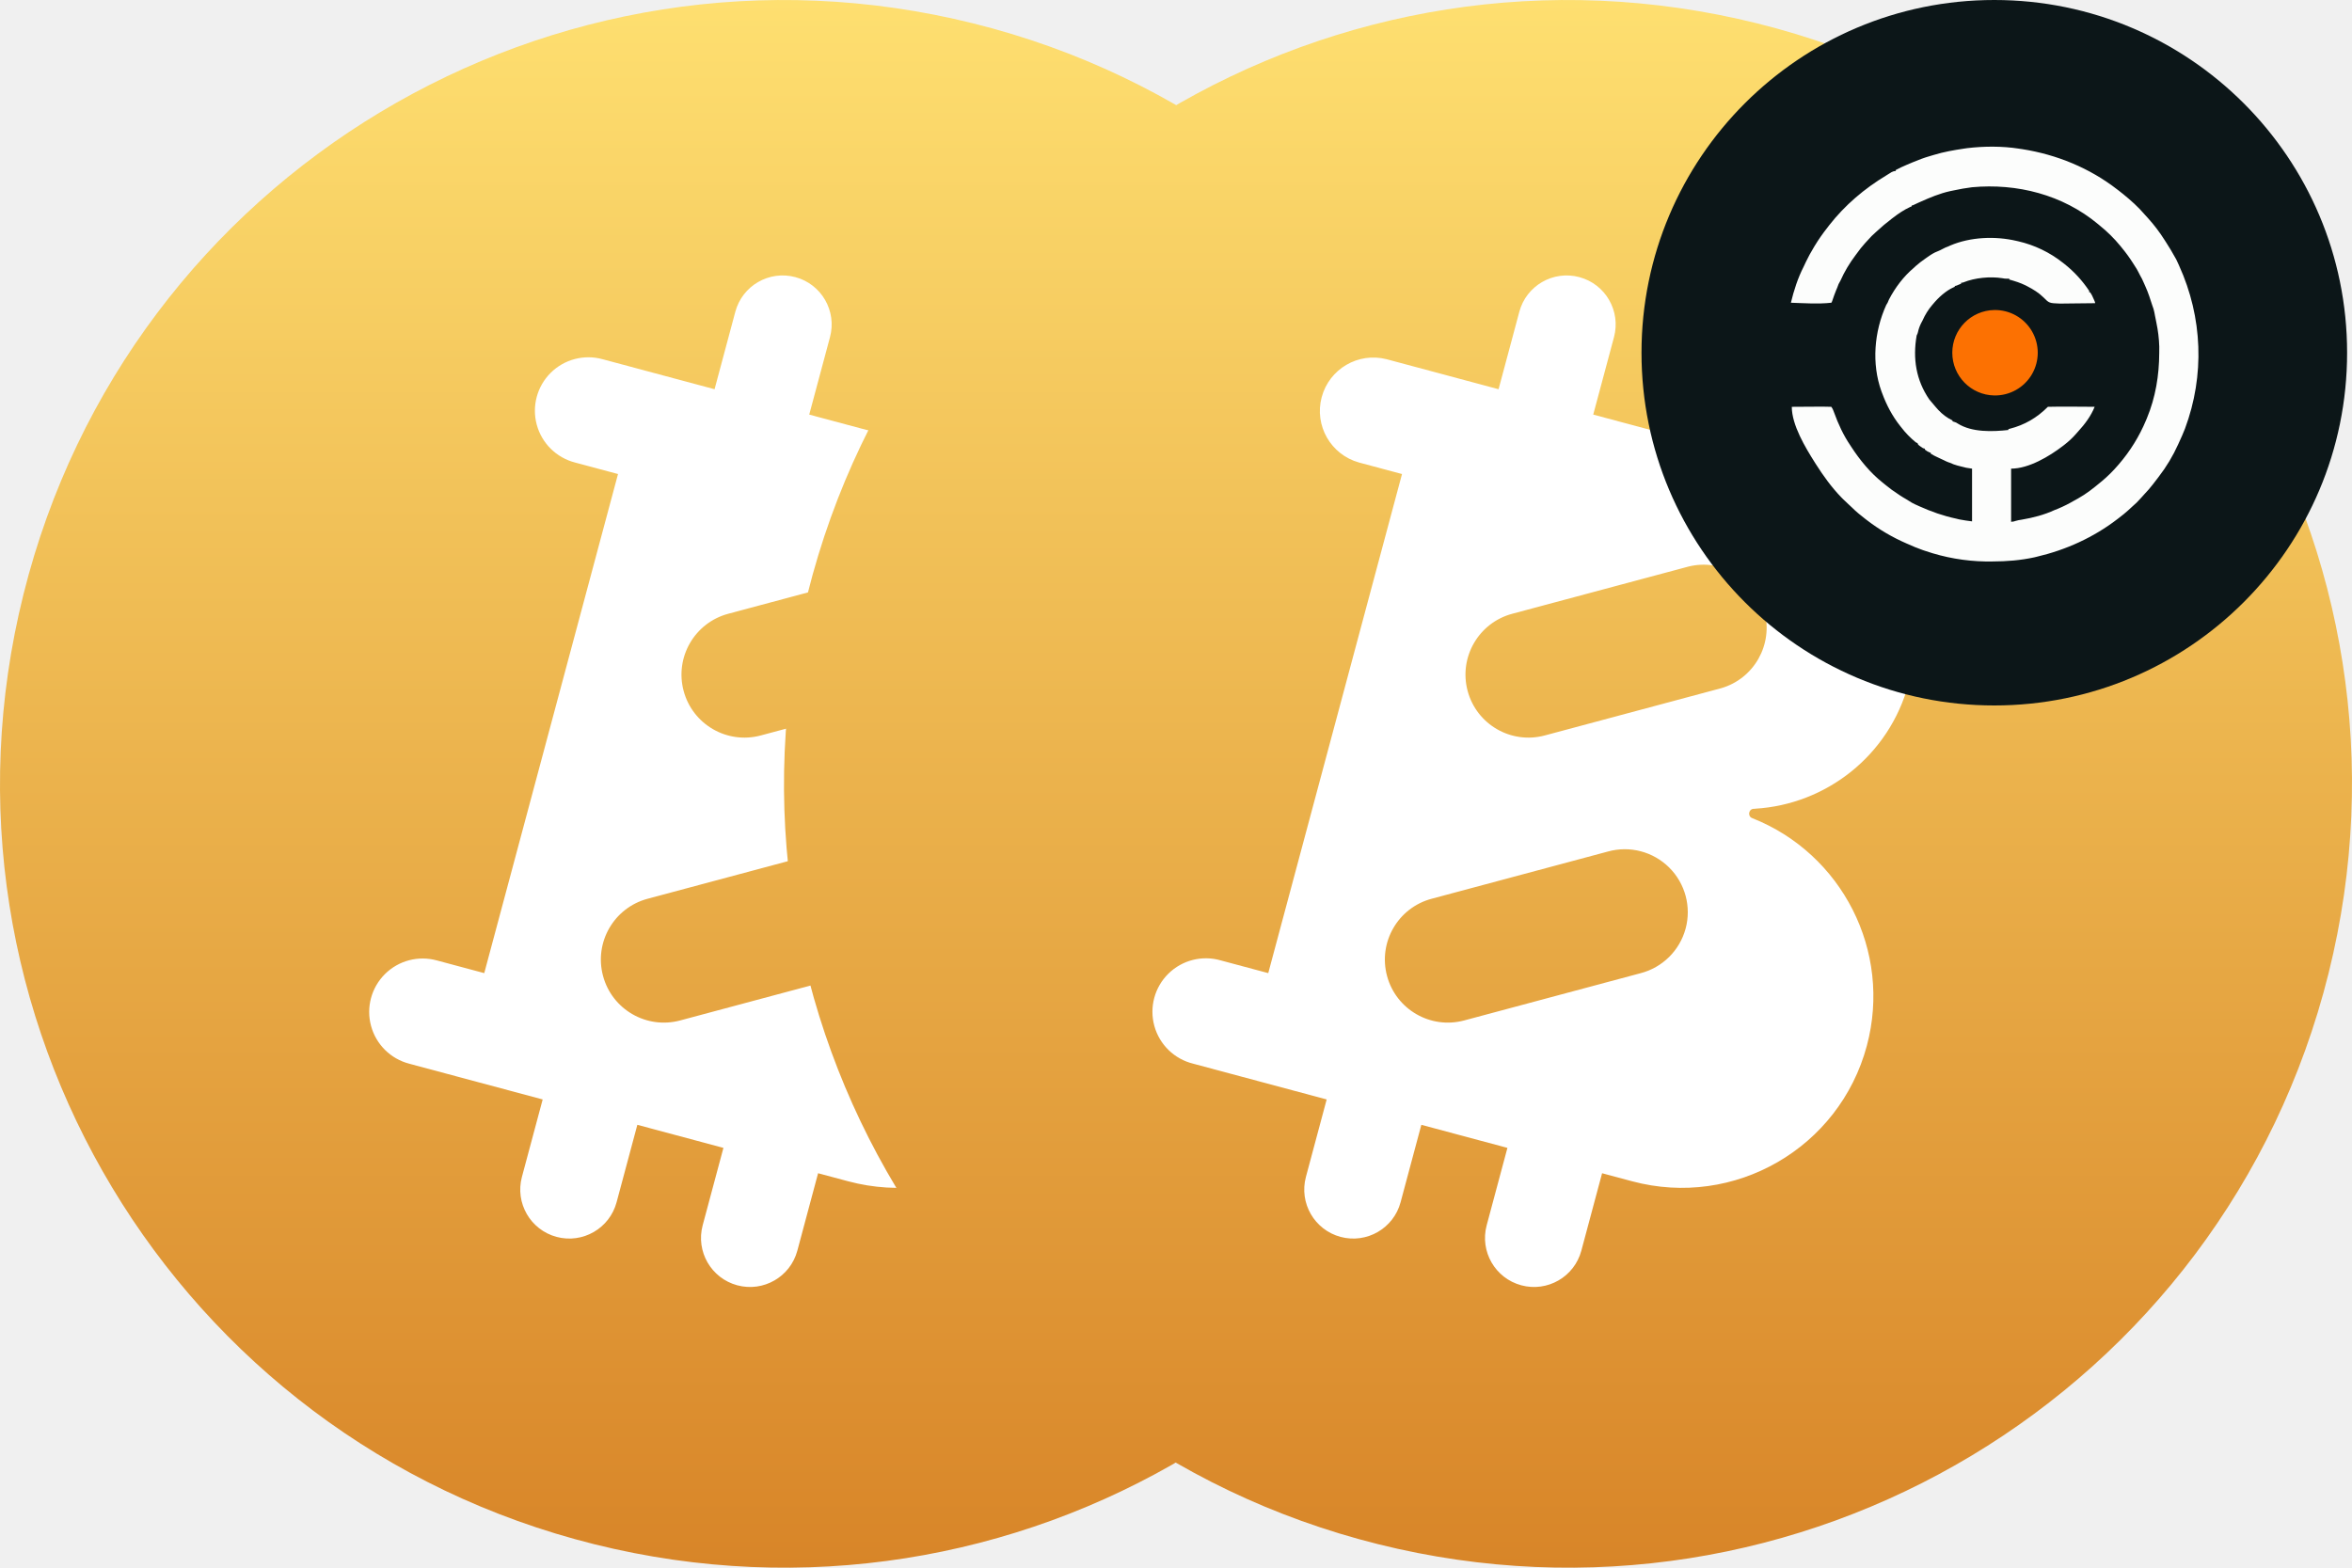
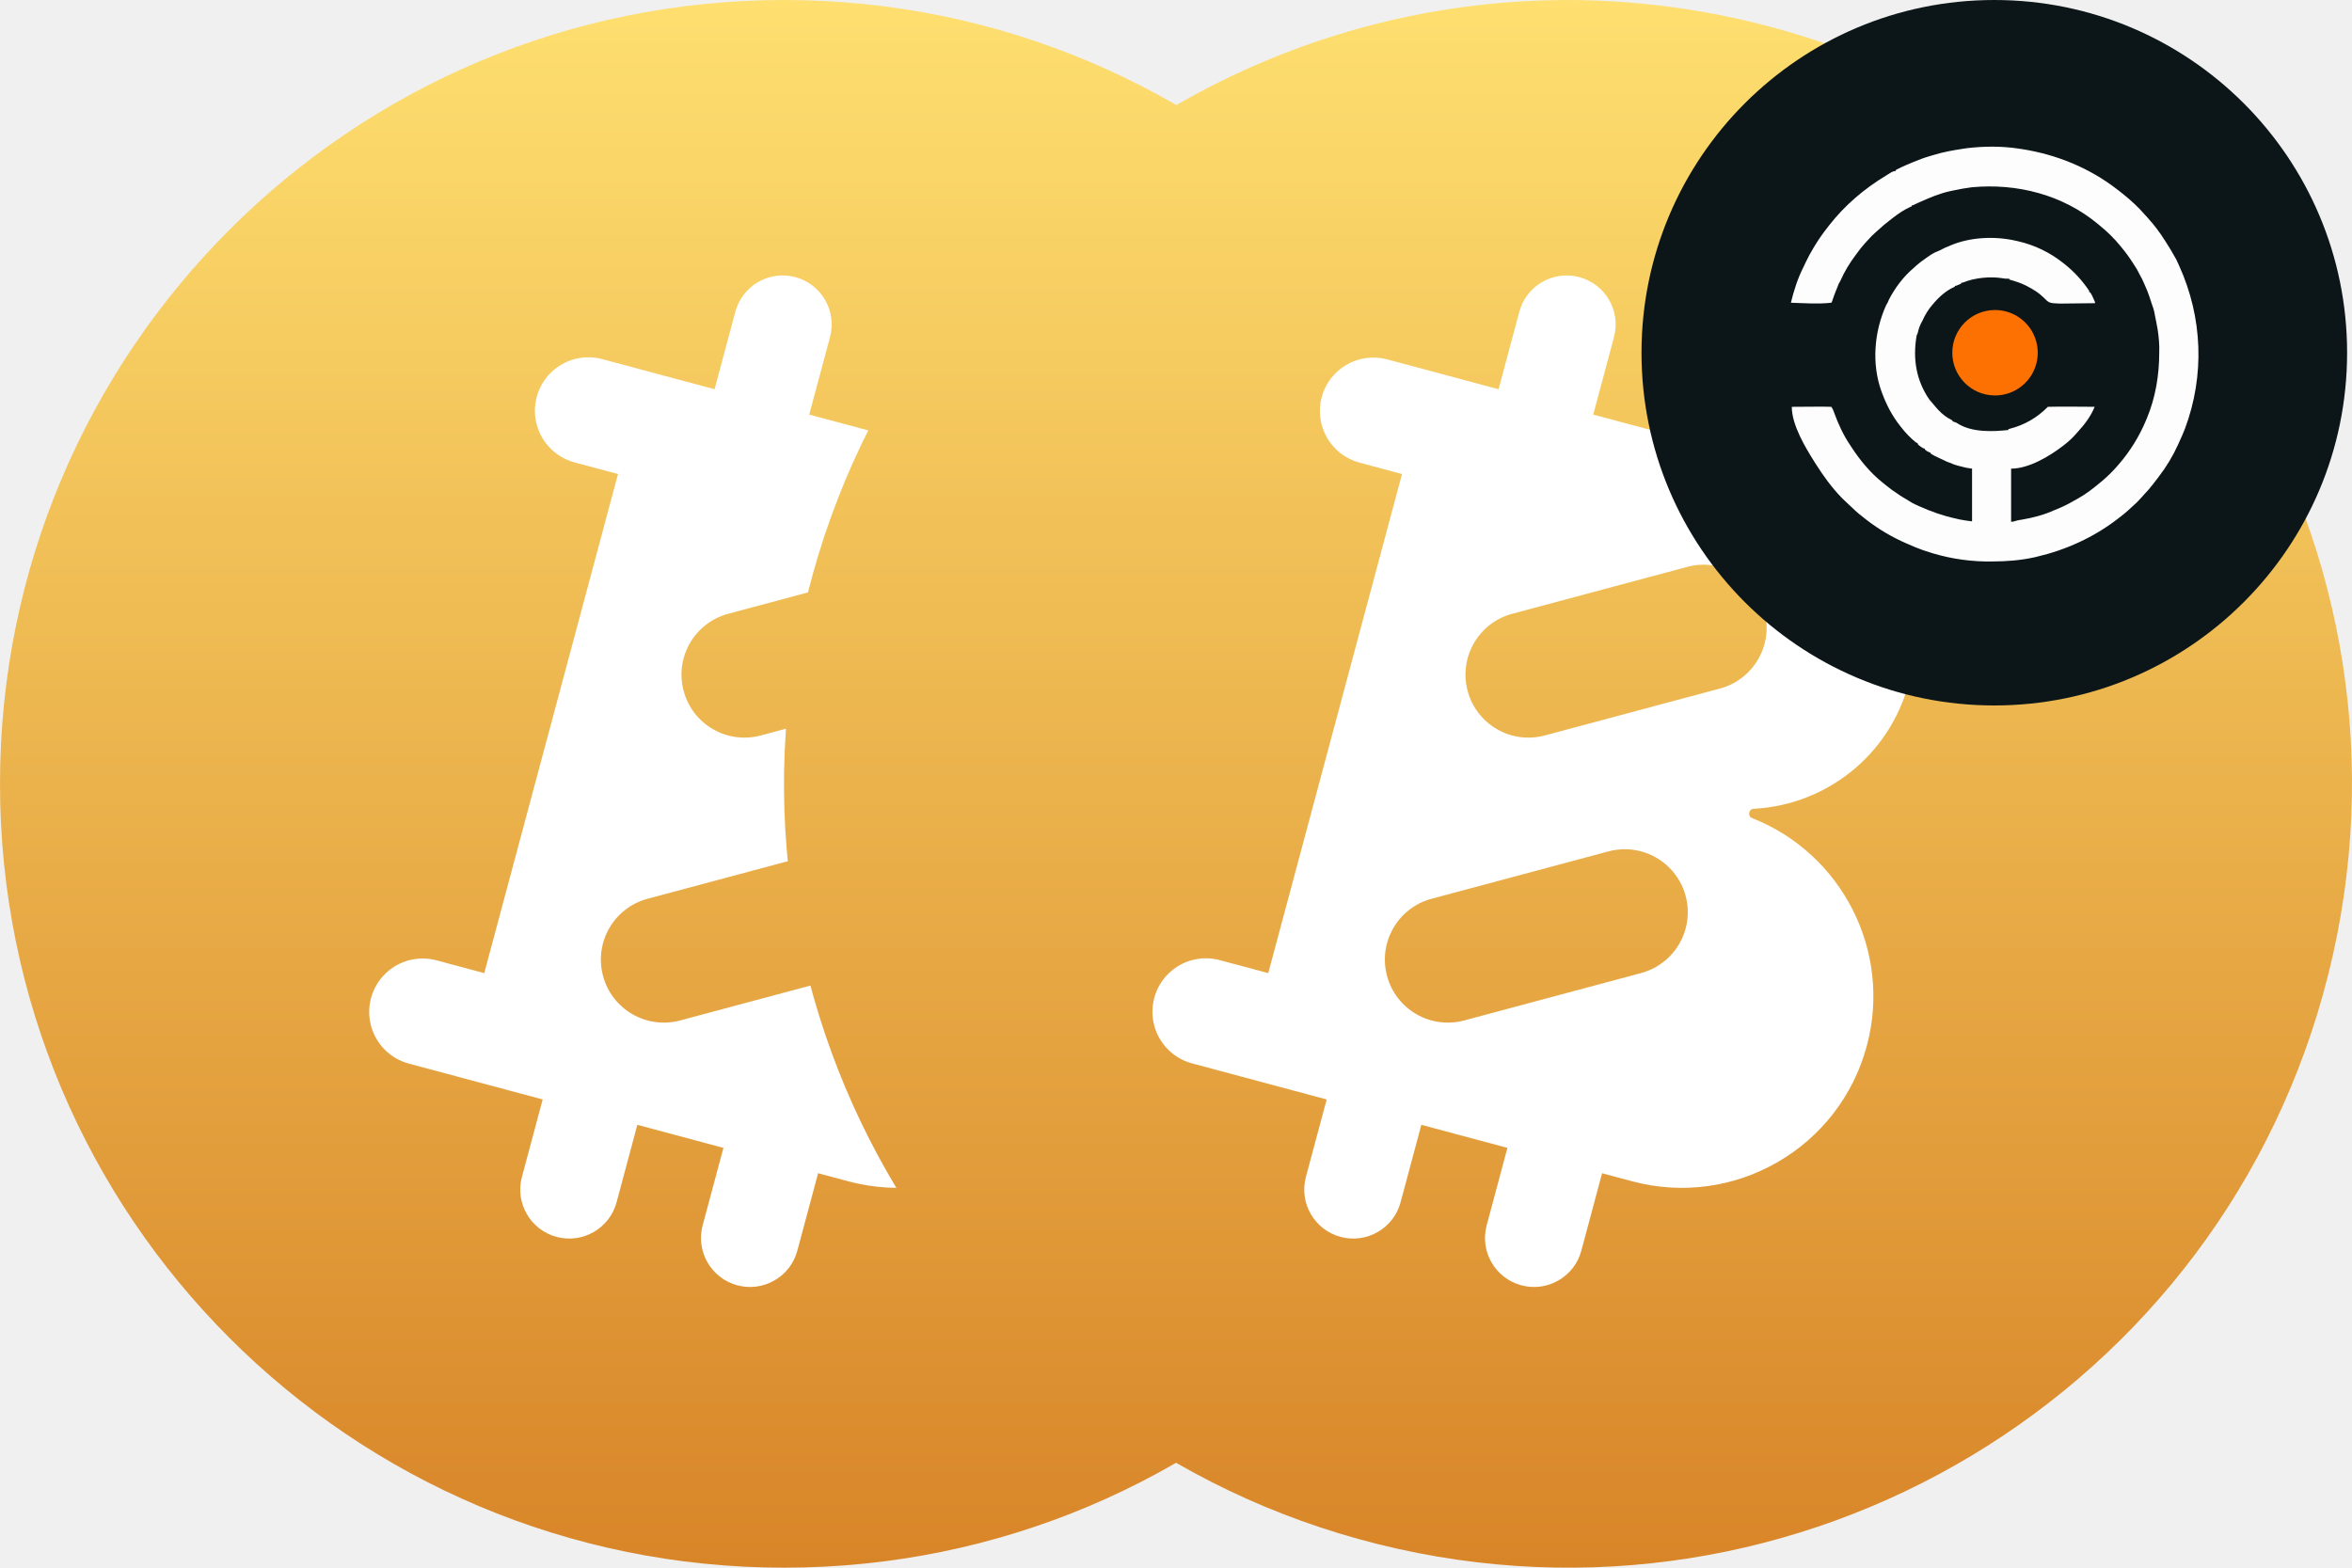
<svg xmlns="http://www.w3.org/2000/svg" viewBox="0 0 192 128">
-   <path fill="url(#_solvbtc)" d="M126.084 79.482c-8.549 34.286-43.278 55.152-77.572 46.602-34.28-8.548-55.148-43.276-46.595-77.56C10.462 14.236 45.192-6.632 79.475 1.916c34.292 8.548 55.158 43.28 46.609 77.567" />
+   <circle cx="64" cy="64" r="64" fill="url(#_solvbtc)" />
  <path fill="#fff" fill-rule="evenodd" d="M74.781 29.41a4 4 0 1 1 7.729 2.07l-1.695 6.324 1.051.282c7.567 2.027 12.057 9.805 10.03 17.372l-.094.35c-1.581 5.9-6.75 9.88-12.53 10.223l-.001.005h-.092l-.007.001-.028.001c-.421.035-.5.64-.08.771v.002c7.282 2.884 11.405 10.834 9.329 18.582-2.236 8.343-10.811 13.294-19.154 11.058l-2.456-.658-1.694 6.323a4 4 0 1 1-7.728-2.071l1.694-6.322-7.027-1.883-1.694 6.322a4 4 0 1 1-7.728-2.07l1.694-6.323-7.029-1.883-3.863-1.036a4.364 4.364 0 1 1 2.26-8.43l3.863 1.034 10.919-40.75-3.51-.94a4.365 4.365 0 1 1 2.26-8.432l3.512.941v.001l5.62 1.506 1.694-6.324a4 4 0 1 1 7.729 2.07l-1.695 6.325 7.027 1.882zM55.807 56.413a5.143 5.143 0 0 1 3.637-6.298l14.39-3.856a5.142 5.142 0 1 1 2.661 9.934l-14.39 3.856a5.14 5.14 0 0 1-6.298-3.636m-6.58 23.269a5.14 5.14 0 0 1 3.636-6.298l14.39-3.856a5.143 5.143 0 1 1 2.662 9.935l-14.39 3.855a5.14 5.14 0 0 1-6.298-3.636" />
  <defs>
    <linearGradient id="_solvbtc" x1="64" x2="64" y1="0" y2="128" gradientUnits="userSpaceOnUse">
      <stop stop-color="#fedf70" />
      <stop offset="1" stop-color="#d88528" />
    </linearGradient>
  </defs>
  <path fill="url(#_xsolvbtc)" d="M126.084 79.482c-8.549 34.286-43.278 55.152-77.572 46.602-34.28-8.548-55.148-43.276-46.595-77.56C10.462 14.236 45.192-6.632 79.475 1.916c34.292 8.548 55.158 43.279 46.609 77.566" transform="translate(64)" />
  <path fill="#fff" fill-rule="evenodd" d="M138.781 29.41a4 4 0 1 1 7.729 2.07l-1.695 6.324 1.051.282c7.567 2.027 12.057 9.805 10.03 17.372l-.094.35c-1.581 5.9-6.75 9.88-12.53 10.223l-.001.005h-.092l-.007.001-.028.001c-.421.035-.5.64-.08.771v.002c7.282 2.884 11.405 10.834 9.329 18.582-2.236 8.343-10.811 13.294-19.154 11.058l-2.456-.658-1.694 6.323a4 4 0 0 1-4.9 2.828 4 4 0 0 1-2.828-4.899l1.694-6.322-7.027-1.883-1.694 6.322a4 4 0 1 1-7.728-2.07l1.694-6.323-7.029-1.883-3.863-1.036a4.365 4.365 0 1 1 2.26-8.43l3.863 1.034 10.919-40.75-3.51-.94a4.365 4.365 0 0 1 2.26-8.432l3.512.941 5.62 1.507 1.694-6.324a4 4 0 1 1 7.729 2.07l-1.695 6.325 7.027 1.882zm-18.974 27.003a5.143 5.143 0 0 1 3.637-6.298l14.39-3.856a5.143 5.143 0 0 1 2.661 9.934l-14.39 3.856a5.14 5.14 0 0 1-6.298-3.636m-6.58 23.269a5.14 5.14 0 0 1 3.636-6.298l14.39-3.856a5.143 5.143 0 1 1 2.662 9.935l-14.39 3.855a5.14 5.14 0 0 1-6.298-3.636" clip-rule="evenodd" />
  <path fill="#0c1618" d="M162.8 57.6c15.906 0 28.8-12.894 28.8-28.8S178.706 0 162.8 0 134 12.894 134 28.8s12.894 28.8 28.8 28.8" />
  <path fill="#fcfdfc" d="m164.802 12.137.275.04c2.828.446 5.5 1.539 7.768 3.3l.088.066q.123.095.245.194l.14.11c.623.507 1.237 1.054 1.758 1.667q.13.15.266.293a13 13 0 0 1 1.358 1.789l.121.188c.258.4.503.804.731 1.222l.109.193c.059.11.105.211.151.327l.078.172c1.917 4.22 2.096 8.955.477 13.3q-.223.564-.481 1.113l-.078.173a13.2 13.2 0 0 1-1.59 2.648l-.181.236-.094.122-.192.25a10 10 0 0 1-.714.827 7 7 0 0 0-.253.282q-.345.397-.748.737-.146.13-.288.265c-.241.221-.495.423-.755.621l-.13.101c-1.956 1.506-4.216 2.53-6.616 3.09l-.178.043c-1.121.244-2.259.335-3.404.336l-.571.002a16 16 0 0 1-4.927-.863l-.183-.06q-.625-.217-1.227-.496l-.121-.052a15.3 15.3 0 0 1-3.251-1.915l-.13-.1c-.372-.287-.74-.585-1.073-.92a6 6 0 0 0-.278-.259 9 9 0 0 1-.45-.426l-.149-.15c-.793-.821-1.46-1.748-2.072-2.71l-.08-.126c-.775-1.228-1.884-3.064-1.884-4.55l1.605-.01.903-.005.716.014c.116.155.163.277.226.457.34.944.765 1.867 1.332 2.698l.086.134c.69 1.057 1.552 2.111 2.546 2.897q.126.099.248.201c.324.27.657.51 1.011.739l.174.118c.158.106.322.2.486.296q.242.142.478.295c.148.085.3.151.456.219l.153.07c.973.438 1.952.784 2.998 1.006l.24.06c.349.074.704.115 1.057.163v-4.305l-.482-.074a8 8 0 0 1-.297-.075l-.141-.034-.155-.04-.098-.024a3.6 3.6 0 0 1-.643-.236l-.11-.035a3 3 0 0 1-.385-.175 5 5 0 0 0-.22-.101 9 9 0 0 1-.444-.21l-.155-.078c-.132-.069-.132-.069-.243-.143v-.074l-.095-.025a1.4 1.4 0 0 1-.387-.235v-.074l-.148-.037a4 4 0 0 1-.211-.144l-.11-.079c-.087-.074-.087-.074-.124-.186l-.148-.074a7.4 7.4 0 0 1-1.187-1.224l-.086-.108c-.637-.801-1.119-1.717-1.47-2.676l-.06-.157c-.812-2.26-.591-4.875.393-7.043l.112-.185.111-.26c.502-.97 1.199-1.895 2.039-2.598l.169-.158c.238-.215.496-.4.757-.585l.157-.111c.28-.196.55-.38.874-.496q.185-.073.36-.172a3 3 0 0 1 .5-.223l.147-.069c1.654-.704 3.68-.783 5.412-.376l.134.03a9.2 9.2 0 0 1 3.647 1.752l.15.117a9.5 9.5 0 0 1 2 2.183v.112h.074c.105.156.195.306.259.482l.079.174c.07.16.07.16.07.235q-.916.013-1.83.02l-1.03.012c-.889-.034-.889-.034-1.353-.504-.381-.376-.837-.657-1.31-.902l-.148-.077c-.429-.214-.875-.35-1.335-.48v-.073l-.157.004c-.214-.004-.214-.004-.419-.041-.983-.154-2.223-.04-3.159.338-.083.032-.083.032-.193.032v.075l-.219.093-.122.052c-.104.04-.104.04-.179.04v.074l-.115.047c-.624.282-1.23.836-1.664 1.364l-.068.078a5.1 5.1 0 0 0-.784 1.258l-.13.246a3 3 0 0 0-.247.712c-.031.118-.031.118-.105.267-.329 1.877-.051 3.655 1.037 5.233q.197.248.408.482l.133.155.127.142.076.085c.323.343.719.644 1.147.843v.074l.153.047a.8.8 0 0 1 .276.133c1.165.727 2.823.668 4.13.525v-.074l.097-.023c1.231-.312 2.237-.903 3.128-1.796q.96-.023 1.922-.013l1.068.006.827.007c-.295.741-.794 1.411-1.331 1.995q-.104.115-.204.232a6.6 6.6 0 0 1-.911.854l-.134.105c-1.111.855-2.792 1.862-4.239 1.862v4.342c.235-.025.235-.025.362-.073.165-.053.332-.076.504-.103.921-.157 1.843-.393 2.692-.789l.266-.104a11 11 0 0 0 1.345-.675q.148-.084.3-.165c.656-.364 1.257-.84 1.832-1.32l.131-.107q.69-.581 1.278-1.266l.096-.11a13.4 13.4 0 0 0 2.202-3.564l.073-.173c.709-1.707 1.005-3.5 1.011-5.34l.003-.518a11 11 0 0 0-.235-1.949l-.055-.28-.056-.276-.055-.295a3 3 0 0 0-.167-.559l-.25-.757a9 9 0 0 0-.327-.827 13 13 0 0 1-.149-.334 4 4 0 0 0-.255-.508 4 4 0 0 1-.161-.311 4 4 0 0 0-.284-.483 6 6 0 0 1-.17-.266q-.422-.662-.925-1.264l-.084-.106a11.5 11.5 0 0 0-1.695-1.676l-.144-.121c-2.871-2.387-6.599-3.338-10.28-2.998q-.76.097-1.511.262l-.28.058c-.832.183-1.637.52-2.413.868l-.174.077q-.189.082-.374.175c-.095.046-.095.046-.169.046v.074l-.143.06c-.489.227-.95.538-1.377.869l-.117.088a16 16 0 0 0-1.217 1.024l-.126.115a5.5 5.5 0 0 0-.547.548c-.09.104-.184.202-.279.303a9 9 0 0 0-.68.853l-.103.138c-.477.635-.9 1.332-1.22 2.06a3 3 0 0 1-.158.289q-.058.148-.112.297l-.083.195c-.116.275-.21.559-.308.842-.054.15-.054.15-.09.188-1.086.12-2.21.034-3.299 0 .242-1 .567-2.016 1.037-2.933l.188-.4c.19-.4.4-.78.628-1.158l.074-.126q.489-.806 1.075-1.544l.127-.167c1.282-1.642 2.876-2.993 4.654-4.064l.145-.091.15-.092.135-.085a.85.85 0 0 1 .349-.104v-.074c.301-.154.6-.306.915-.432q.233-.096.465-.196c.47-.197.937-.375 1.427-.514q.156-.044.31-.092c.8-.245 1.615-.387 2.443-.51l.269-.04c1.373-.163 2.847-.172 4.216.04" />
  <path fill="#fc7102" d="M162.8 32.288a3.488 3.488 0 1 0 0-6.975 3.488 3.488 0 0 0 0 6.975" />
  <defs transform="translate(64)">
    <linearGradient id="_xsolvbtc" x1="64" x2="64" y1="0" y2="128" gradientUnits="userSpaceOnUse">
      <stop stop-color="#fedf70" />
      <stop offset="1" stop-color="#d88528" />
    </linearGradient>
  </defs>
</svg>
